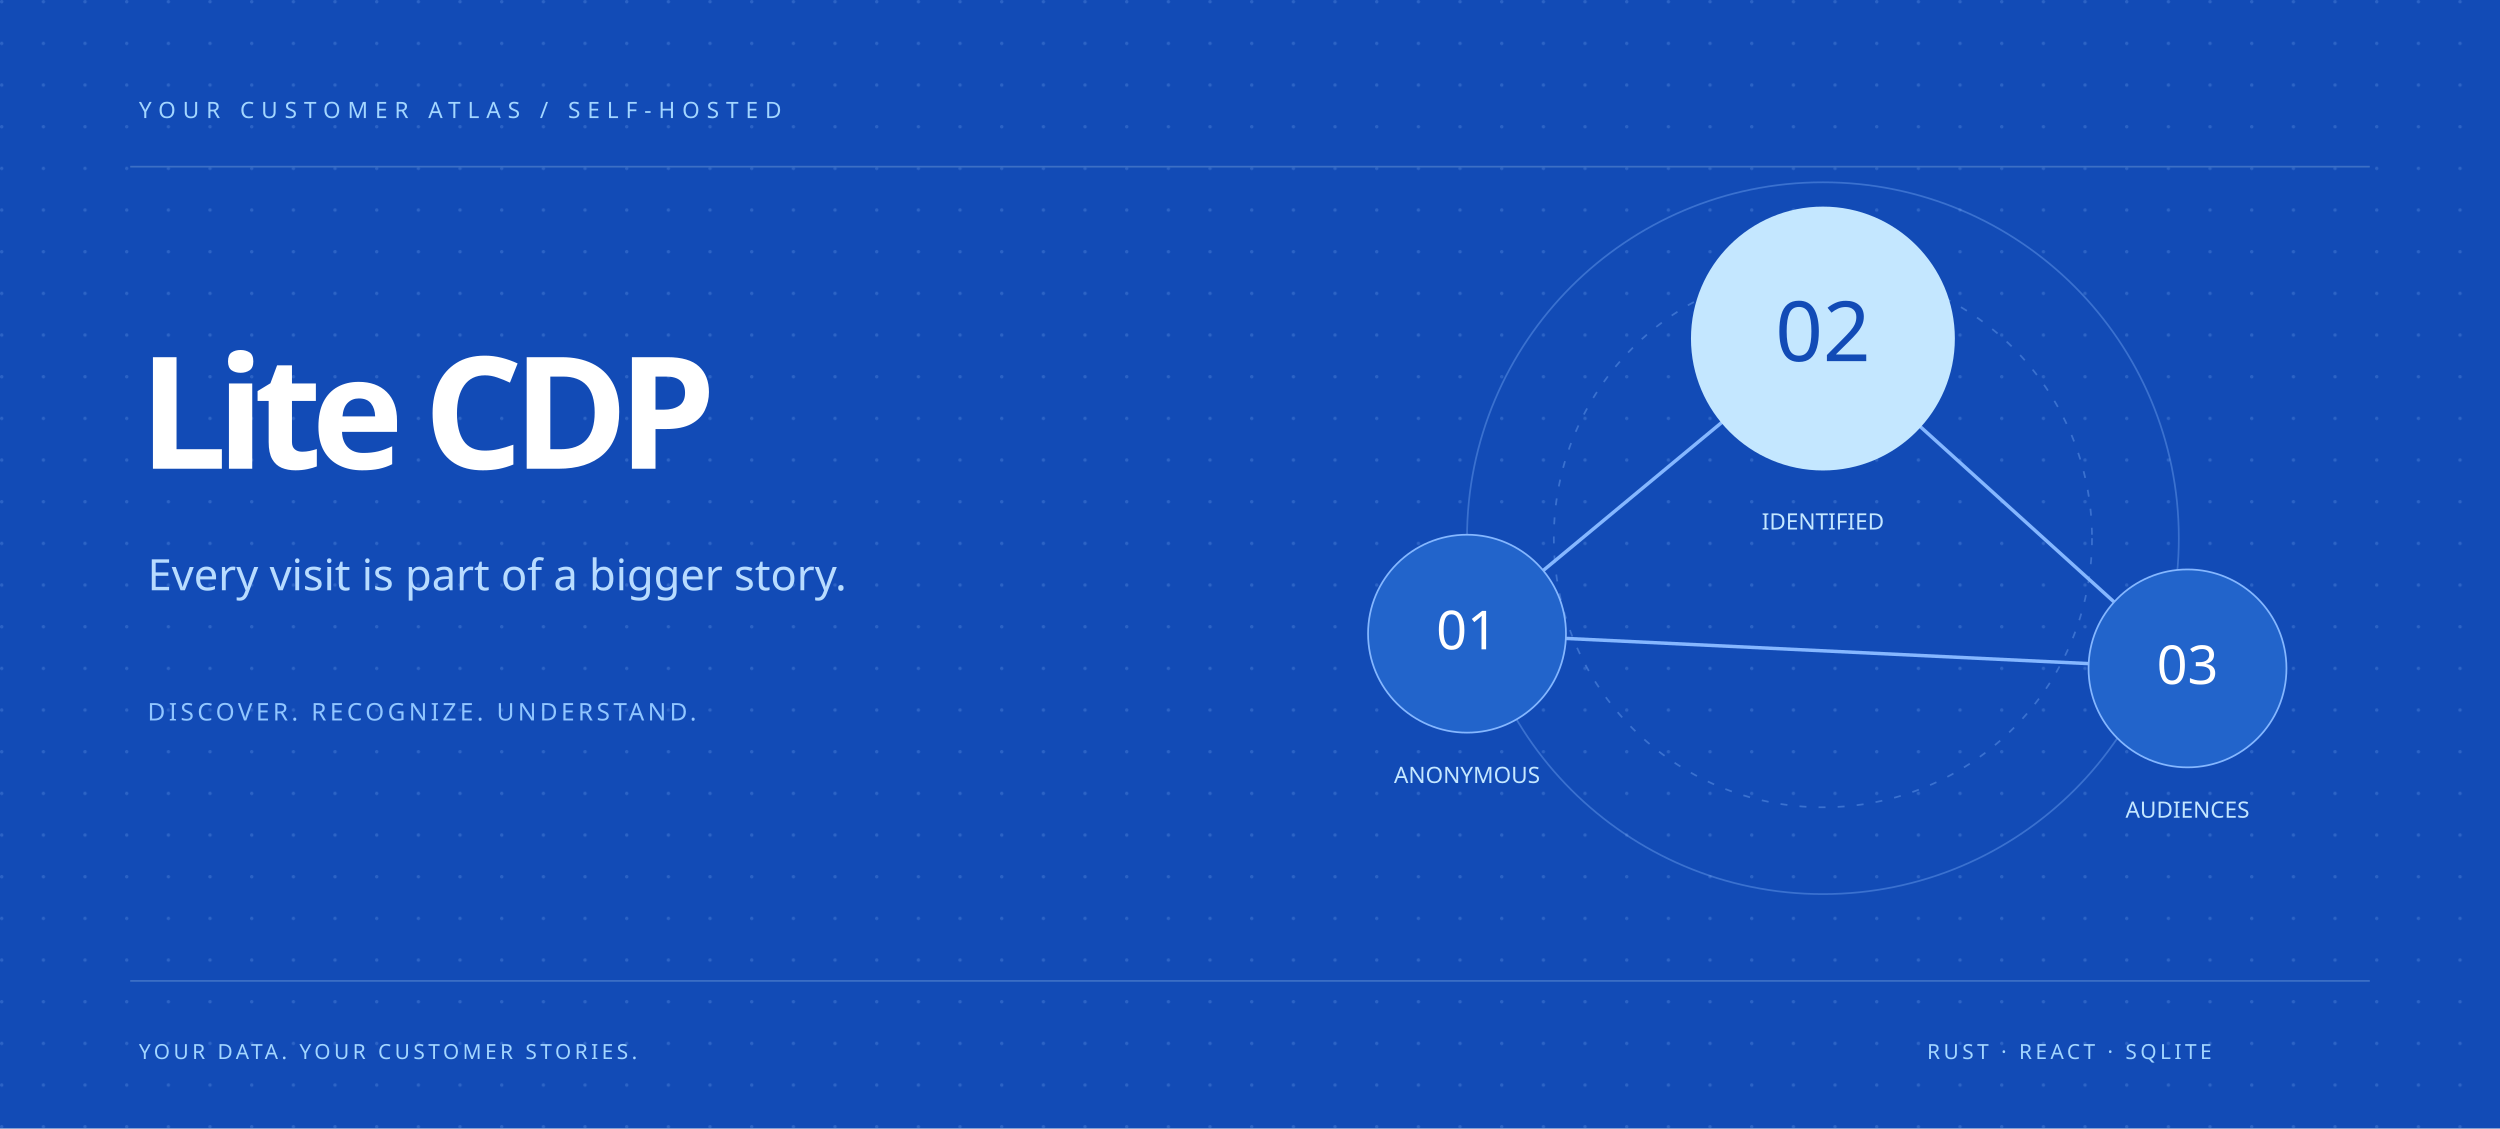
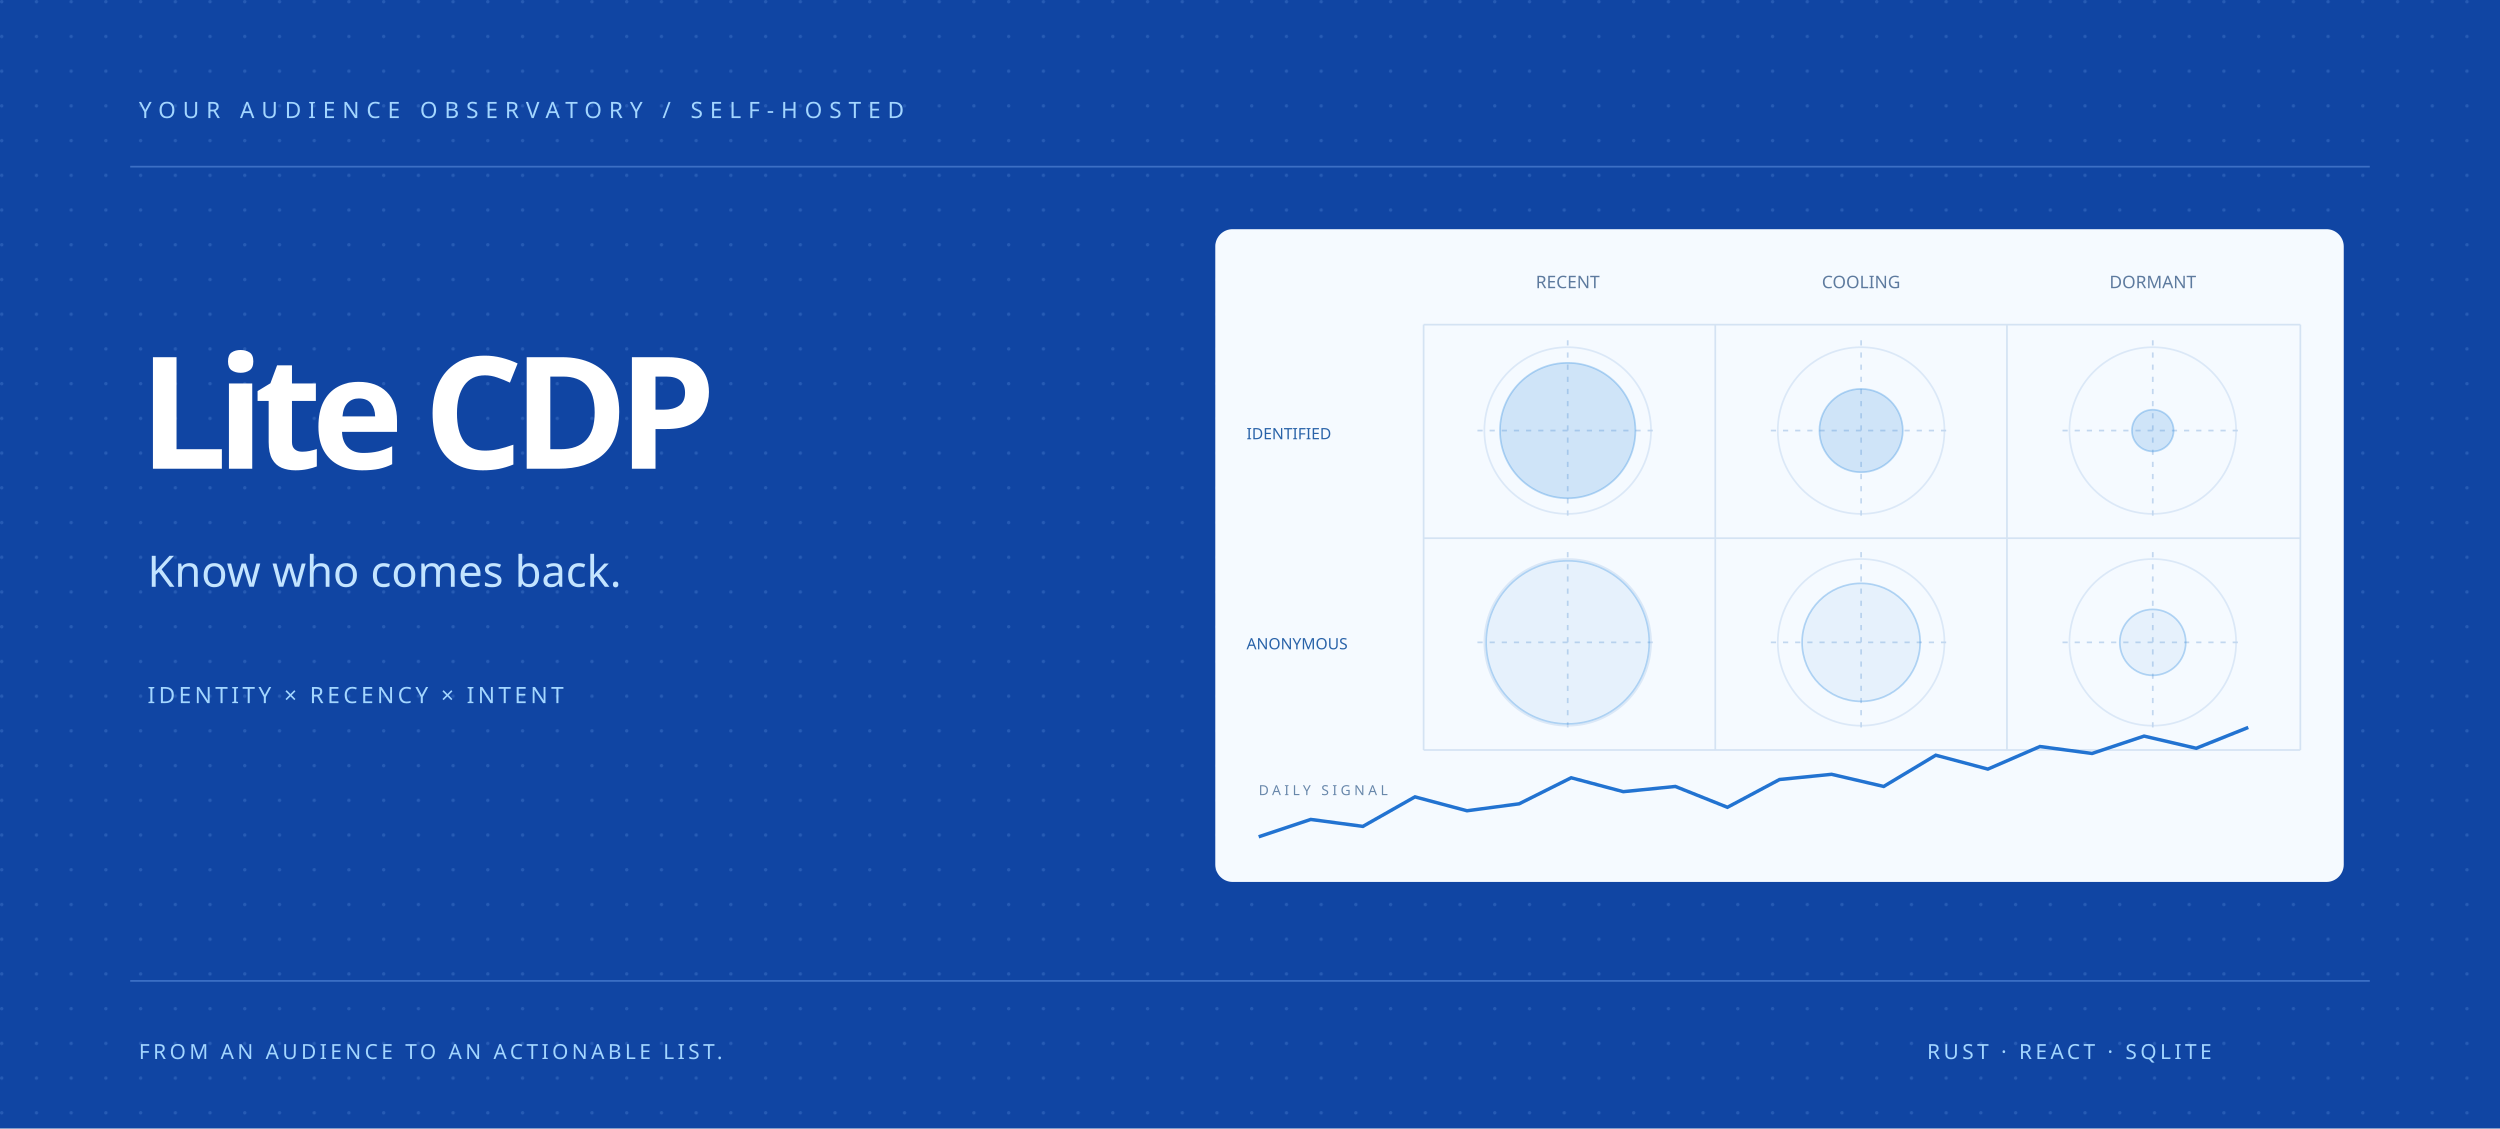
<svg xmlns="http://www.w3.org/2000/svg" viewBox="0 0 1440 650" role="img" aria-labelledby="title desc">
  <defs>
-     <pattern id="dots" width="24" height="24" patternUnits="userSpaceOnUse">
-       <circle cx="1" cy="1" r="1" fill="#78a8f1" opacity=".25" />
+     <pattern id="dots" width="20" height="20" patternUnits="userSpaceOnUse">
+       <circle cx="1" cy="1" r="1" fill="#7caff5" opacity=".2" />
    </pattern>
  </defs>
-   <rect width="1440" height="650" fill="#124bb6" />
+   <rect width="1440" height="650" fill="#1045a3" />
  <rect width="1440" height="650" fill="url(#dots)" />
  <path d="M75 96h1290M75 565h1290" stroke="#3c6fc5" />
-   <text x="80" y="68" font-family="sans-serif" font-size="13" letter-spacing="4" fill="#a3d6ff">YOUR CUSTOMER ATLAS / SELF-HOSTED</text>
+   <text x="80" y="68" font-family="sans-serif" font-size="13" letter-spacing="4" fill="#a3d6ff">YOUR AUDIENCE OBSERVATORY / SELF-HOSTED</text>
  <text x="80" y="270" font-family="sans-serif" font-size="90" font-weight="700" letter-spacing="-6" fill="#fff">Lite CDP</text>
-   <text x="85" y="340" font-family="sans-serif" font-size="25" fill="#b8dcff">Every visit is part of a bigger story.</text>
-   <text x="85" y="415" font-family="sans-serif" font-size="14" letter-spacing="2" fill="#91c6ff">DISCOVER. RECOGNIZE. UNDERSTAND.</text>
-   <g fill="none" stroke="#85b7ff">
-     <path d="M845 365 1050 195l210 190M845 365l415 20" stroke-width="2" />
-     <circle cx="1050" cy="310" r="205" opacity=".35" />
-     <circle cx="1050" cy="310" r="155" stroke-dasharray="4 7" opacity=".35" />
+   <text x="85" y="338" font-family="sans-serif" font-size="25" fill="#c3e4ff">Know who comes back.</text>
+   <text x="85" y="405" font-family="sans-serif" font-size="13" letter-spacing="2" fill="#a3d6ff">IDENTITY × RECENCY × INTENT</text>
+   <g transform="translate(700 132)">
+     <rect width="650" height="376" rx="10" fill="#f5faff" />
+     <path d="M120 55h505M120 178h505M120 300h505M120 55v245m168-245v245m168-245v245m169-245v245" stroke="#d4e3f3" />
+     <g font-family="sans-serif" font-size="10" fill="#5d7a9e" text-anchor="middle">
+       <text x="203" y="34">RECENT</text>
+       <text x="372" y="34">COOLING</text>
+       <text x="540" y="34">DORMANT</text>
+     </g>
+     <g font-family="sans-serif" font-size="9" fill="#2862a8">
+       <text x="18" y="121">IDENTIFIED</text>
+       <text x="18" y="242">ANONYMOUS</text>
+     </g>
+     <circle cx="203" cy="116" r="48" fill="none" stroke="#dbe8f7" />
+     <path d="M151 116h104M203 64v104" stroke="#c2d7ef" stroke-dasharray="3 4" />
+     <circle cx="203" cy="116" r="39" fill="#378fe0" fill-opacity="0.2" stroke="#378fe0" stroke-opacity=".35" />
+     <circle cx="372" cy="116" r="48" fill="none" stroke="#dbe8f7" />
+     <path d="M320 116h104M372 64v104" stroke="#c2d7ef" stroke-dasharray="3 4" />
+     <circle cx="372" cy="116" r="24" fill="#378fe0" fill-opacity="0.2" stroke="#378fe0" stroke-opacity=".35" />
+     <circle cx="540" cy="116" r="48" fill="none" stroke="#dbe8f7" />
+     <path d="M488 116h104M540 64v104" stroke="#c2d7ef" stroke-dasharray="3 4" />
+     <circle cx="540" cy="116" r="12" fill="#378fe0" fill-opacity="0.2" stroke="#378fe0" stroke-opacity=".35" />
+     <circle cx="203" cy="238" r="48" fill="none" stroke="#dbe8f7" />
+     <path d="M151 238h104M203 186v104" stroke="#c2d7ef" stroke-dasharray="3 4" />
+     <circle cx="203" cy="238" r="47" fill="#378fe0" fill-opacity="0.08" stroke="#378fe0" stroke-opacity=".35" />
+     <circle cx="372" cy="238" r="48" fill="none" stroke="#dbe8f7" />
+     <path d="M320 238h104M372 186v104" stroke="#c2d7ef" stroke-dasharray="3 4" />
+     <circle cx="372" cy="238" r="34" fill="#378fe0" fill-opacity="0.08" stroke="#378fe0" stroke-opacity=".35" />
+     <circle cx="540" cy="238" r="48" fill="none" stroke="#dbe8f7" />
+     <path d="M488 238h104M540 186v104" stroke="#c2d7ef" stroke-dasharray="3 4" />
+     <circle cx="540" cy="238" r="19" fill="#378fe0" fill-opacity="0.08" stroke="#378fe0" stroke-opacity=".35" />
+     <path d="m25 350 30-10 30 4 30-17 30 8 30-4 30-15 30 8 30-3 30 12 30-16 30-3 30 7 30-18 30 8 30-13 30 4 30-10 30 7 30-12" fill="none" stroke="#2273d1" stroke-width="2" />
+     <text x="25" y="326" font-family="sans-serif" font-size="8" letter-spacing="2" fill="#6887aa">DAILY SIGNAL</text>
  </g>
-   <g font-family="sans-serif" text-anchor="middle">
-     <circle cx="845" cy="365" r="57" fill="#2264cb" stroke="#85b7ff" />
-     <circle cx="1050" cy="195" r="76" fill="#c4e7ff" />
-     <circle cx="1260" cy="385" r="57" fill="#2264cb" stroke="#85b7ff" />
-     <text x="845" y="374" font-size="31" fill="#fff">01</text>
-     <text x="1050" y="208" font-size="48" fill="#124bb6">02</text>
-     <text x="1260" y="394" font-size="31" fill="#fff">03</text>
-     <text x="845" y="451" font-size="13" fill="#c4e7ff">ANONYMOUS</text>
-     <text x="1050" y="305" font-size="13" fill="#c4e7ff">IDENTIFIED</text>
-     <text x="1260" y="471" font-size="13" fill="#c4e7ff">AUDIENCES</text>
-   </g>
-   <text x="80" y="610" font-family="sans-serif" font-size="12" letter-spacing="2" fill="#a3d6ff">YOUR DATA. YOUR CUSTOMER STORIES.</text>
+   <text x="80" y="610" font-family="sans-serif" font-size="12" letter-spacing="2" fill="#a3d6ff">FROM AN AUDIENCE TO AN ACTIONABLE LIST.</text>
  <text x="1110" y="610" font-family="sans-serif" font-size="12" letter-spacing="2" fill="#a3d6ff">RUST · REACT · SQLITE</text>
</svg>
